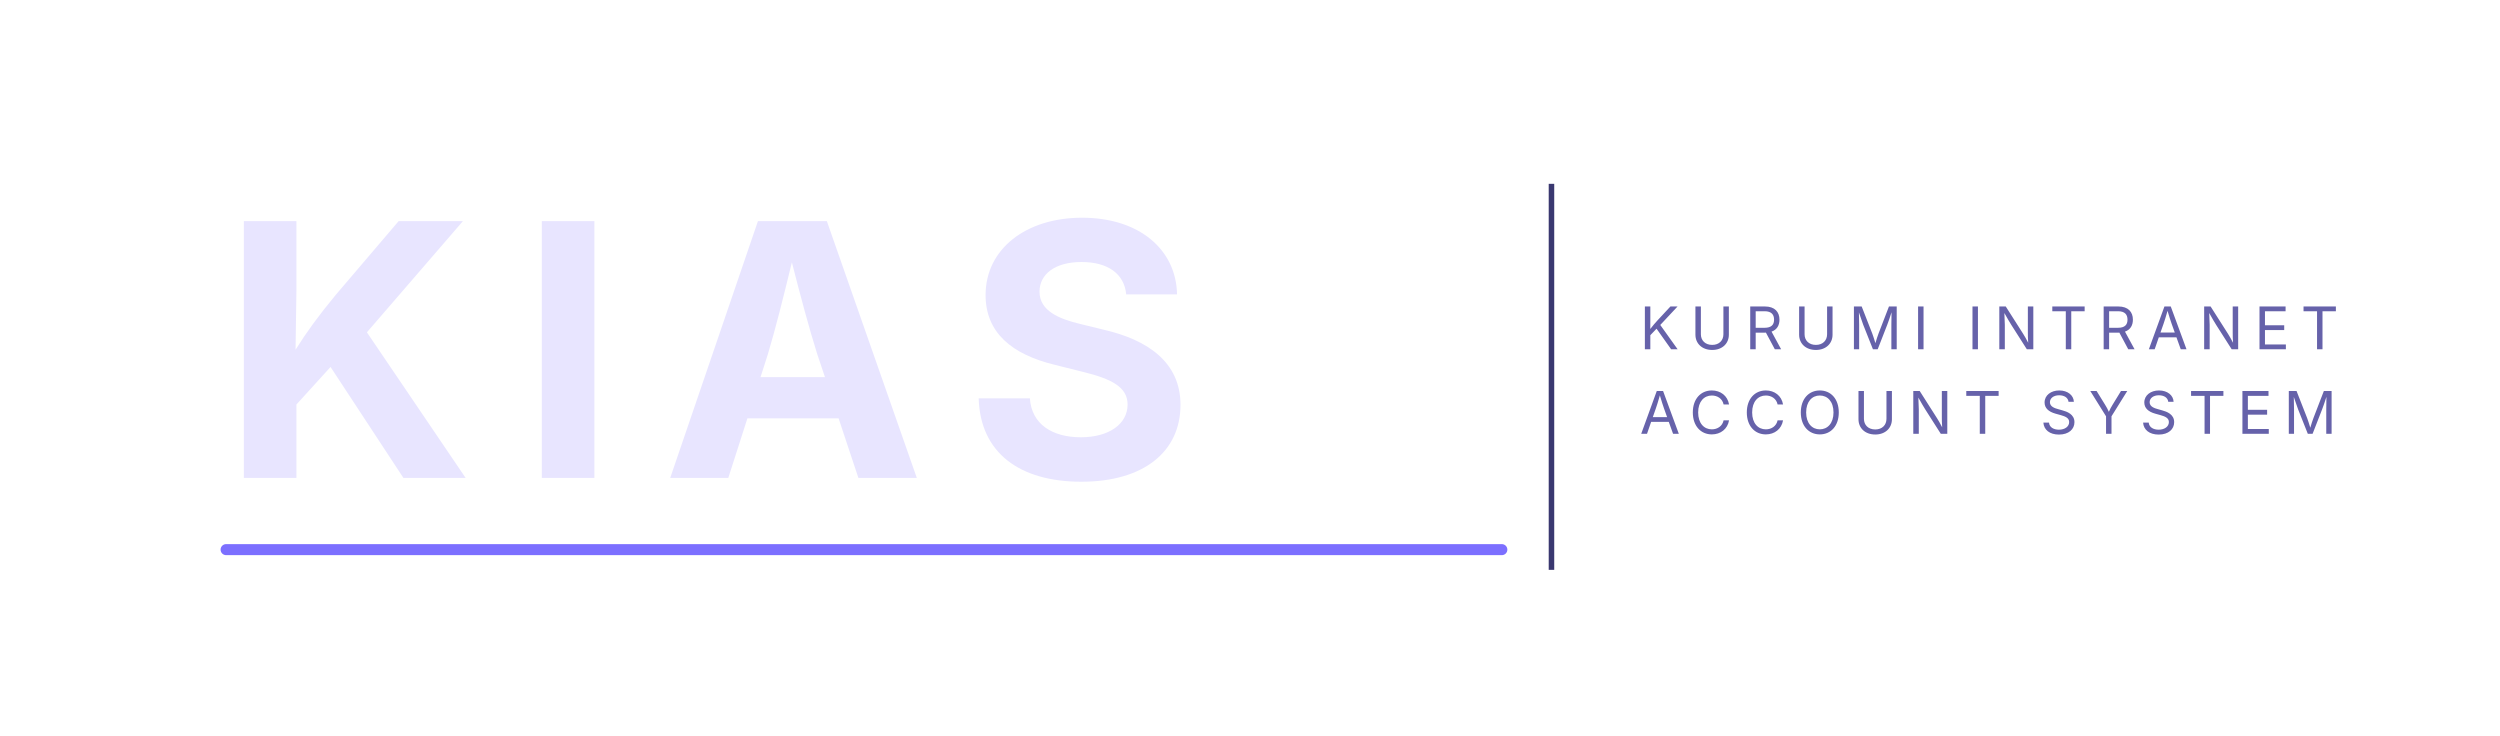
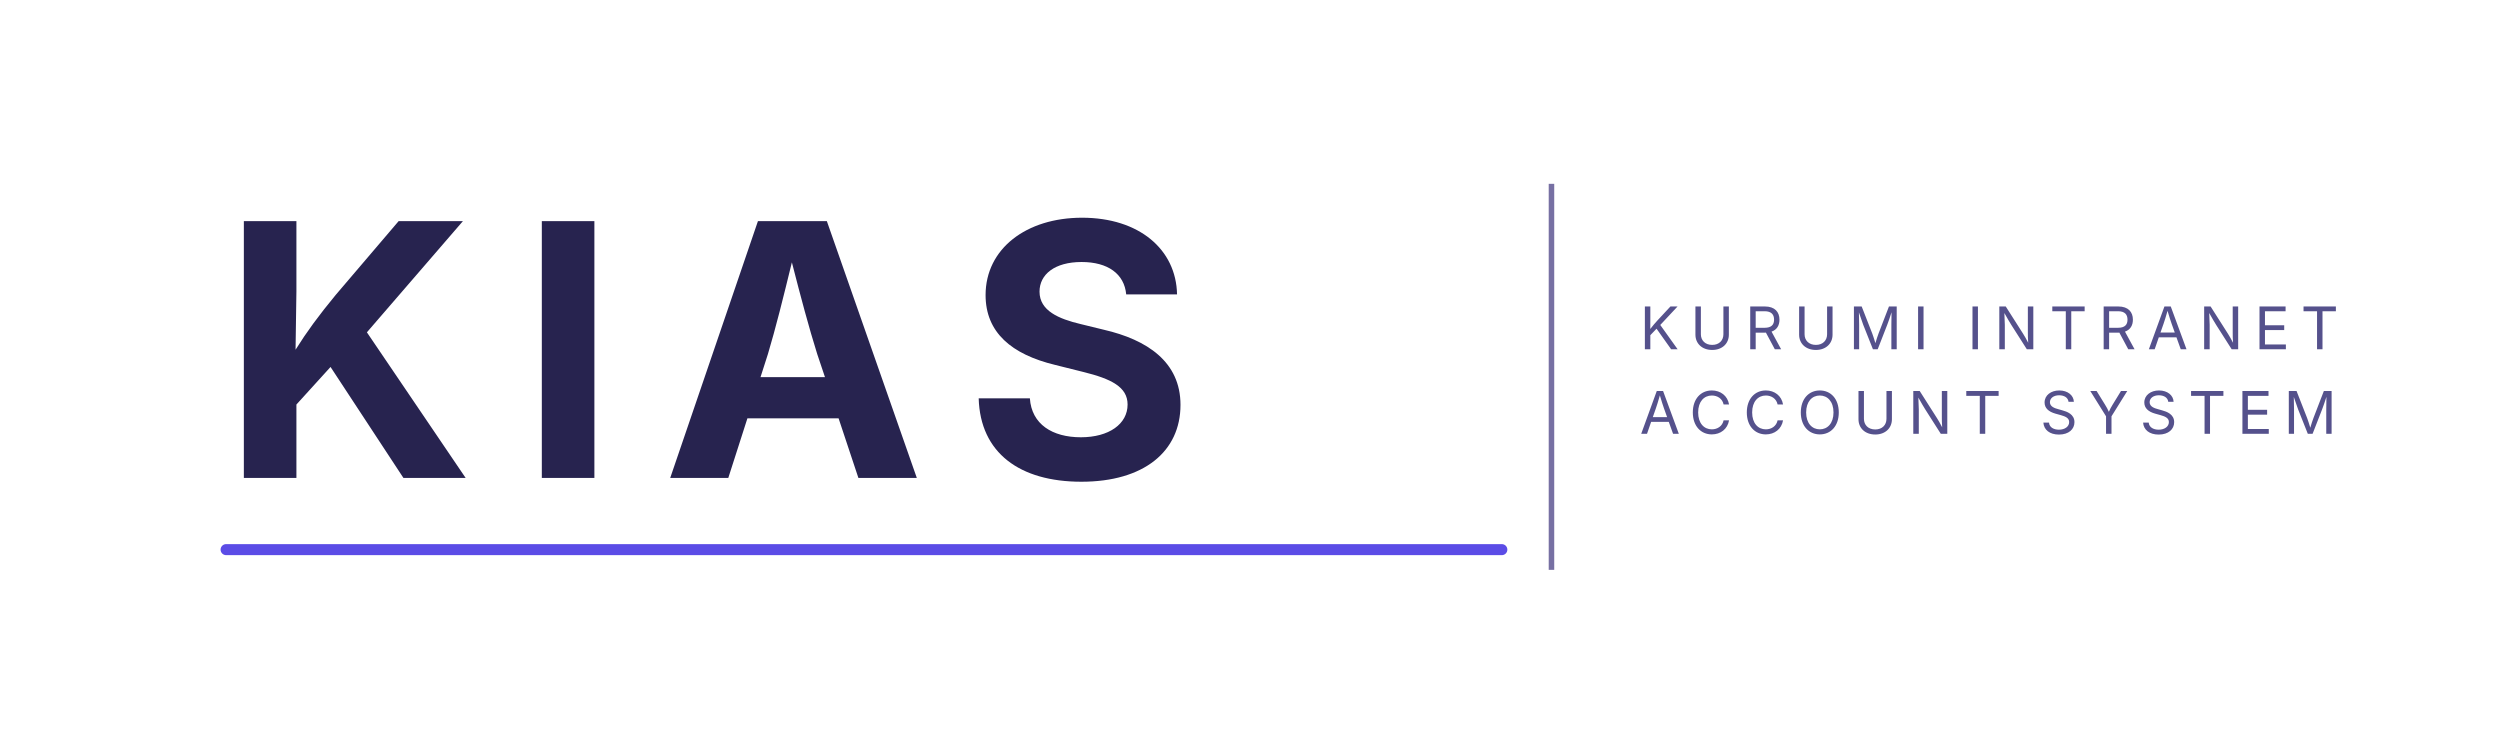
<svg xmlns="http://www.w3.org/2000/svg" width="68000" height="20000" viewBox="0 0 680 200" role="img">
-   <text x="60" y="130" font-family="system-ui, -apple-system, sans-serif" font-size="96" font-weight="700" letter-spacing="12" fill="#e8e5ff">KIAS</text>
-   <line x1="422" y1="50" x2="422" y2="155" stroke="#3a3870" stroke-width="1.5" />
-   <text x="446" y="95" font-family="system-ui, -apple-system, sans-serif" font-size="16" font-weight="400" letter-spacing="3" fill="#6662aa">KURUMI INTRANET</text>
-   <text x="446" y="118" font-family="system-ui, -apple-system, sans-serif" font-size="16" font-weight="400" letter-spacing="3" fill="#6662aa">ACCOUNT SYSTEM</text>
-   <rect x="60" y="148" width="350" height="3" rx="1.5" fill="#7c6fff" />
+   <style>
+     .logo-primary { fill: #27234f; }
+     .logo-divider { stroke: #7770a3; }
+     .logo-secondary { fill: #55518c; }
+     .logo-accent { fill: #5b4ce6; }
+ 
+     @media (prefers-color-scheme: dark) {
+       .logo-primary { fill: #f2f0ff; }
+       .logo-divider { stroke: #9189c7; }
+       .logo-secondary { fill: #c4beff; }
+       .logo-accent { fill: #9b91ff; }
+     }
+   </style>
+   <text class="logo-primary" x="60" y="130" font-family="system-ui, -apple-system, sans-serif" font-size="96" font-weight="700" letter-spacing="12">KIAS</text>
+   <line class="logo-divider" x1="422" y1="50" x2="422" y2="155" stroke-width="1.5" />
+   <text class="logo-secondary" x="446" y="95" font-family="system-ui, -apple-system, sans-serif" font-size="16" font-weight="400" letter-spacing="3">KURUMI INTRANET</text>
+   <text class="logo-secondary" x="446" y="118" font-family="system-ui, -apple-system, sans-serif" font-size="16" font-weight="400" letter-spacing="3">ACCOUNT SYSTEM</text>
+   <rect class="logo-accent" x="60" y="148" width="350" height="3" rx="1.5" />
</svg>
